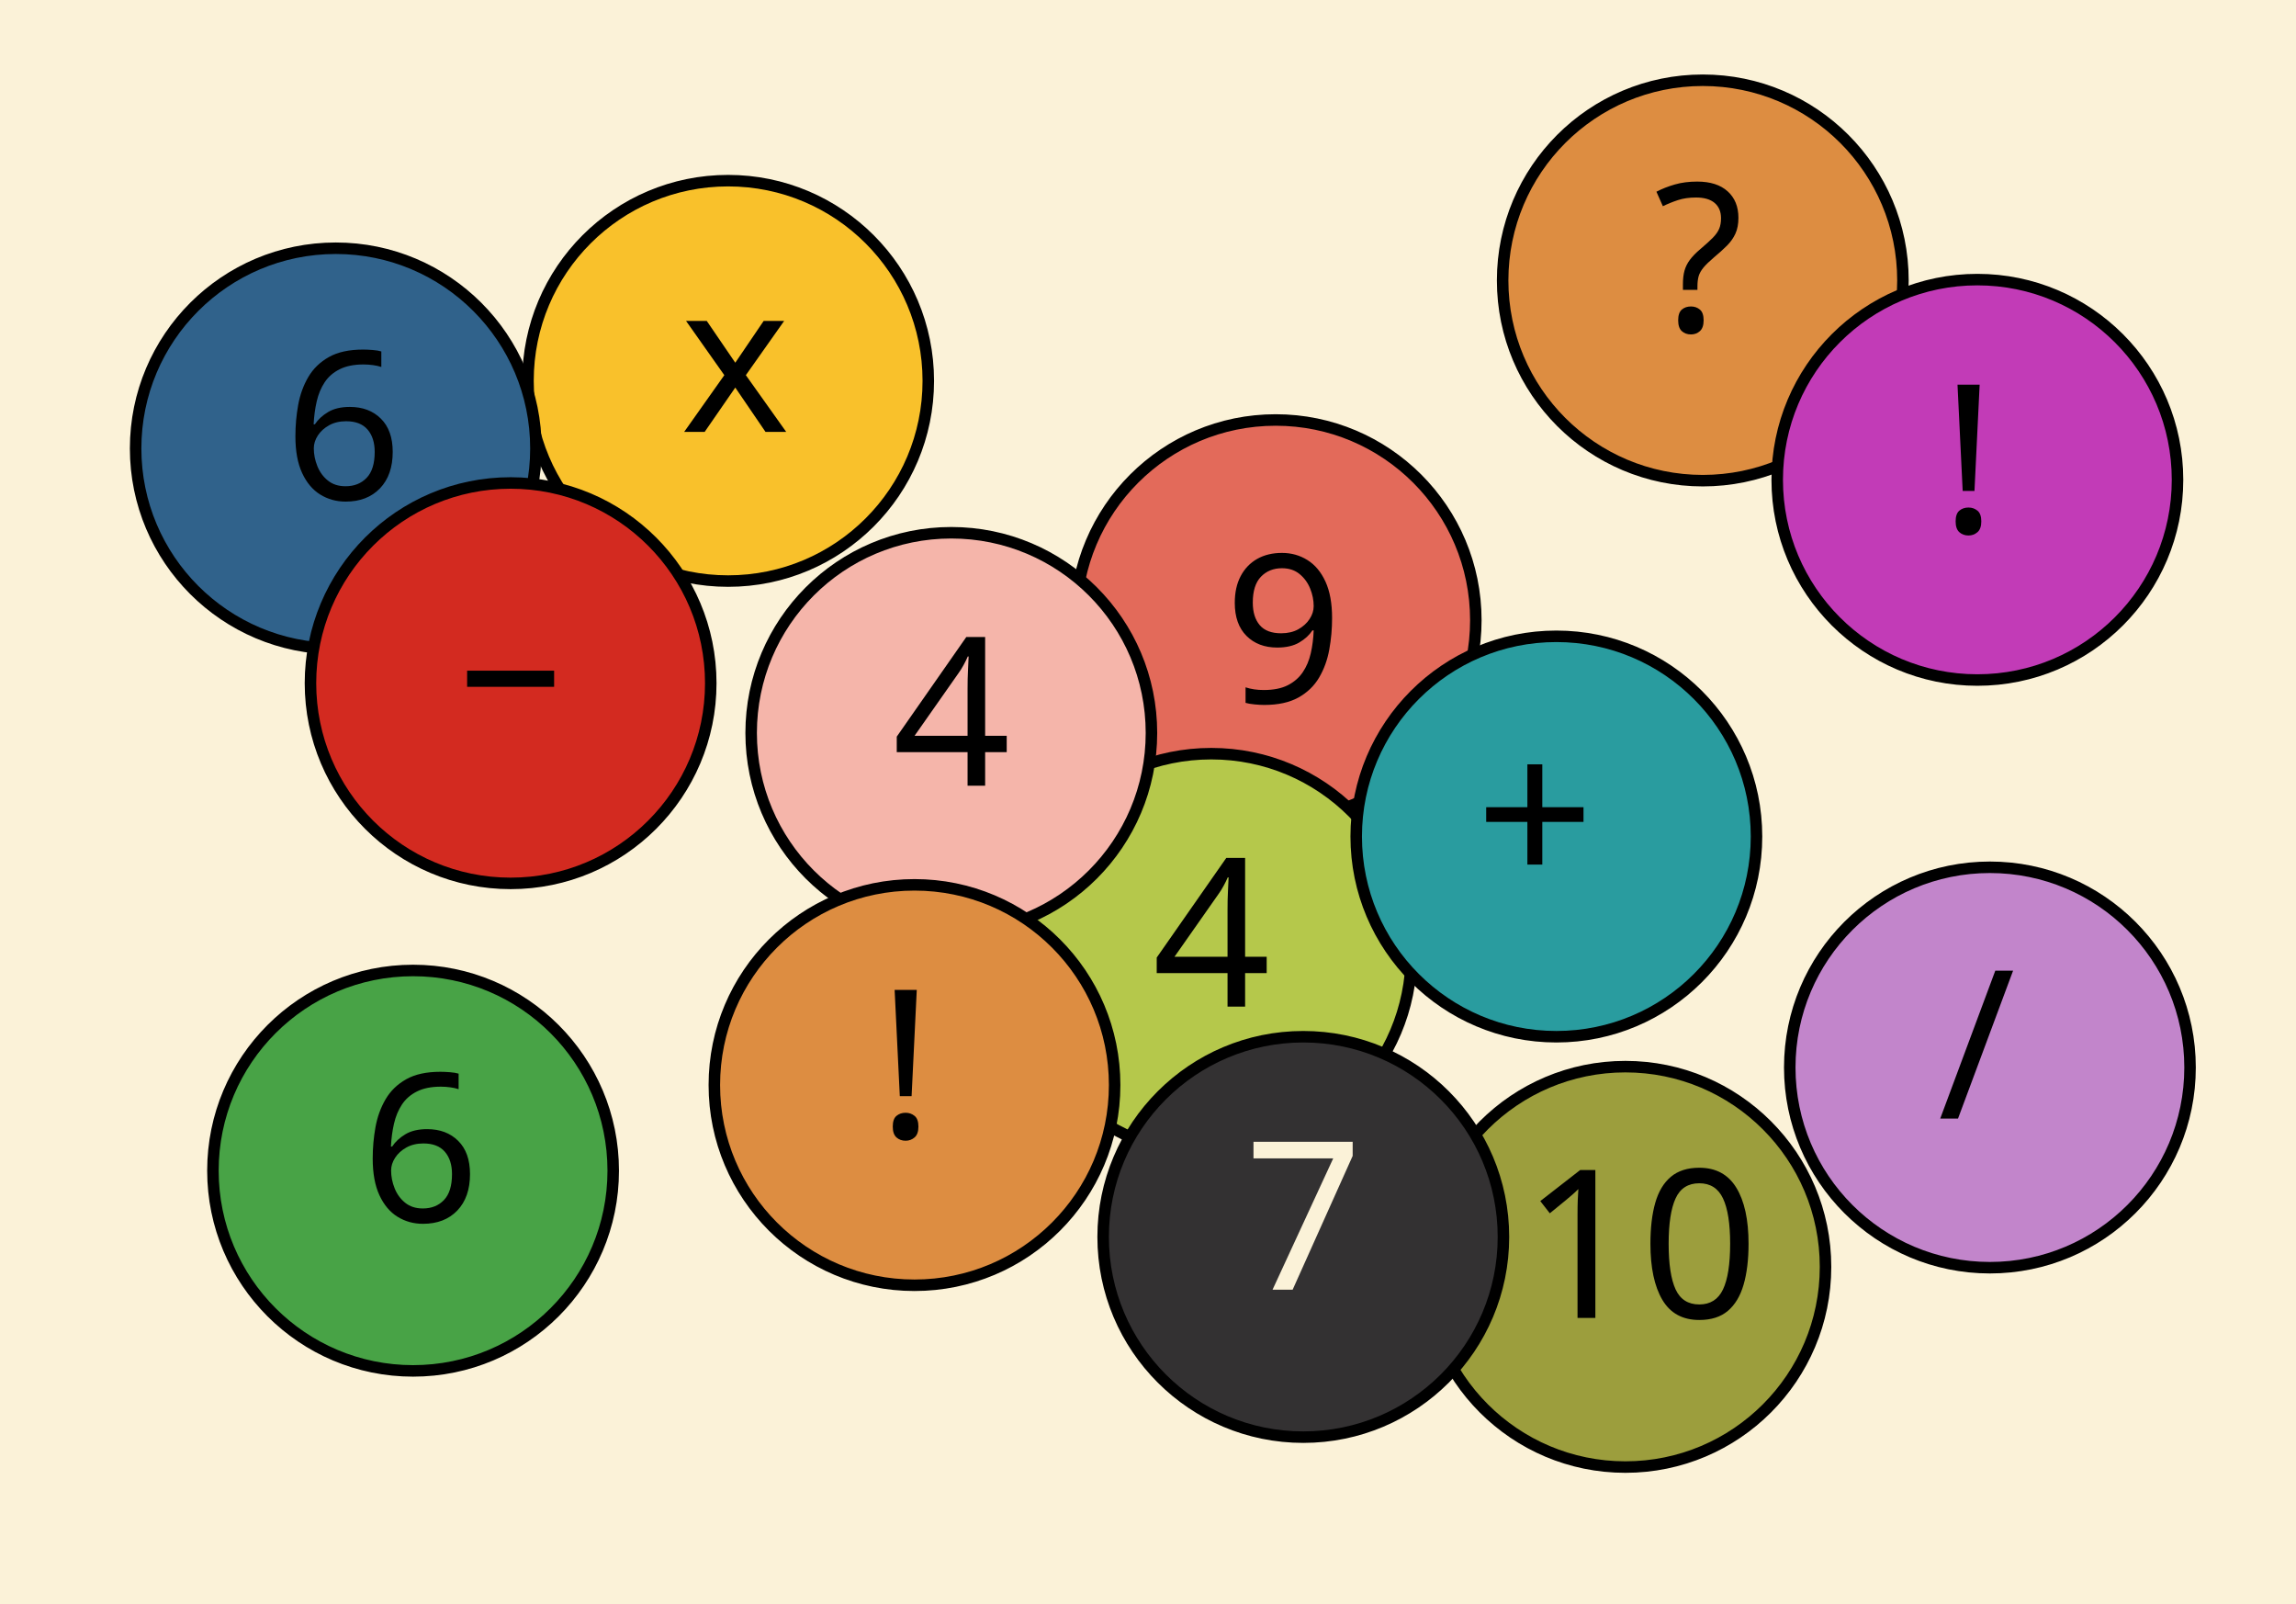
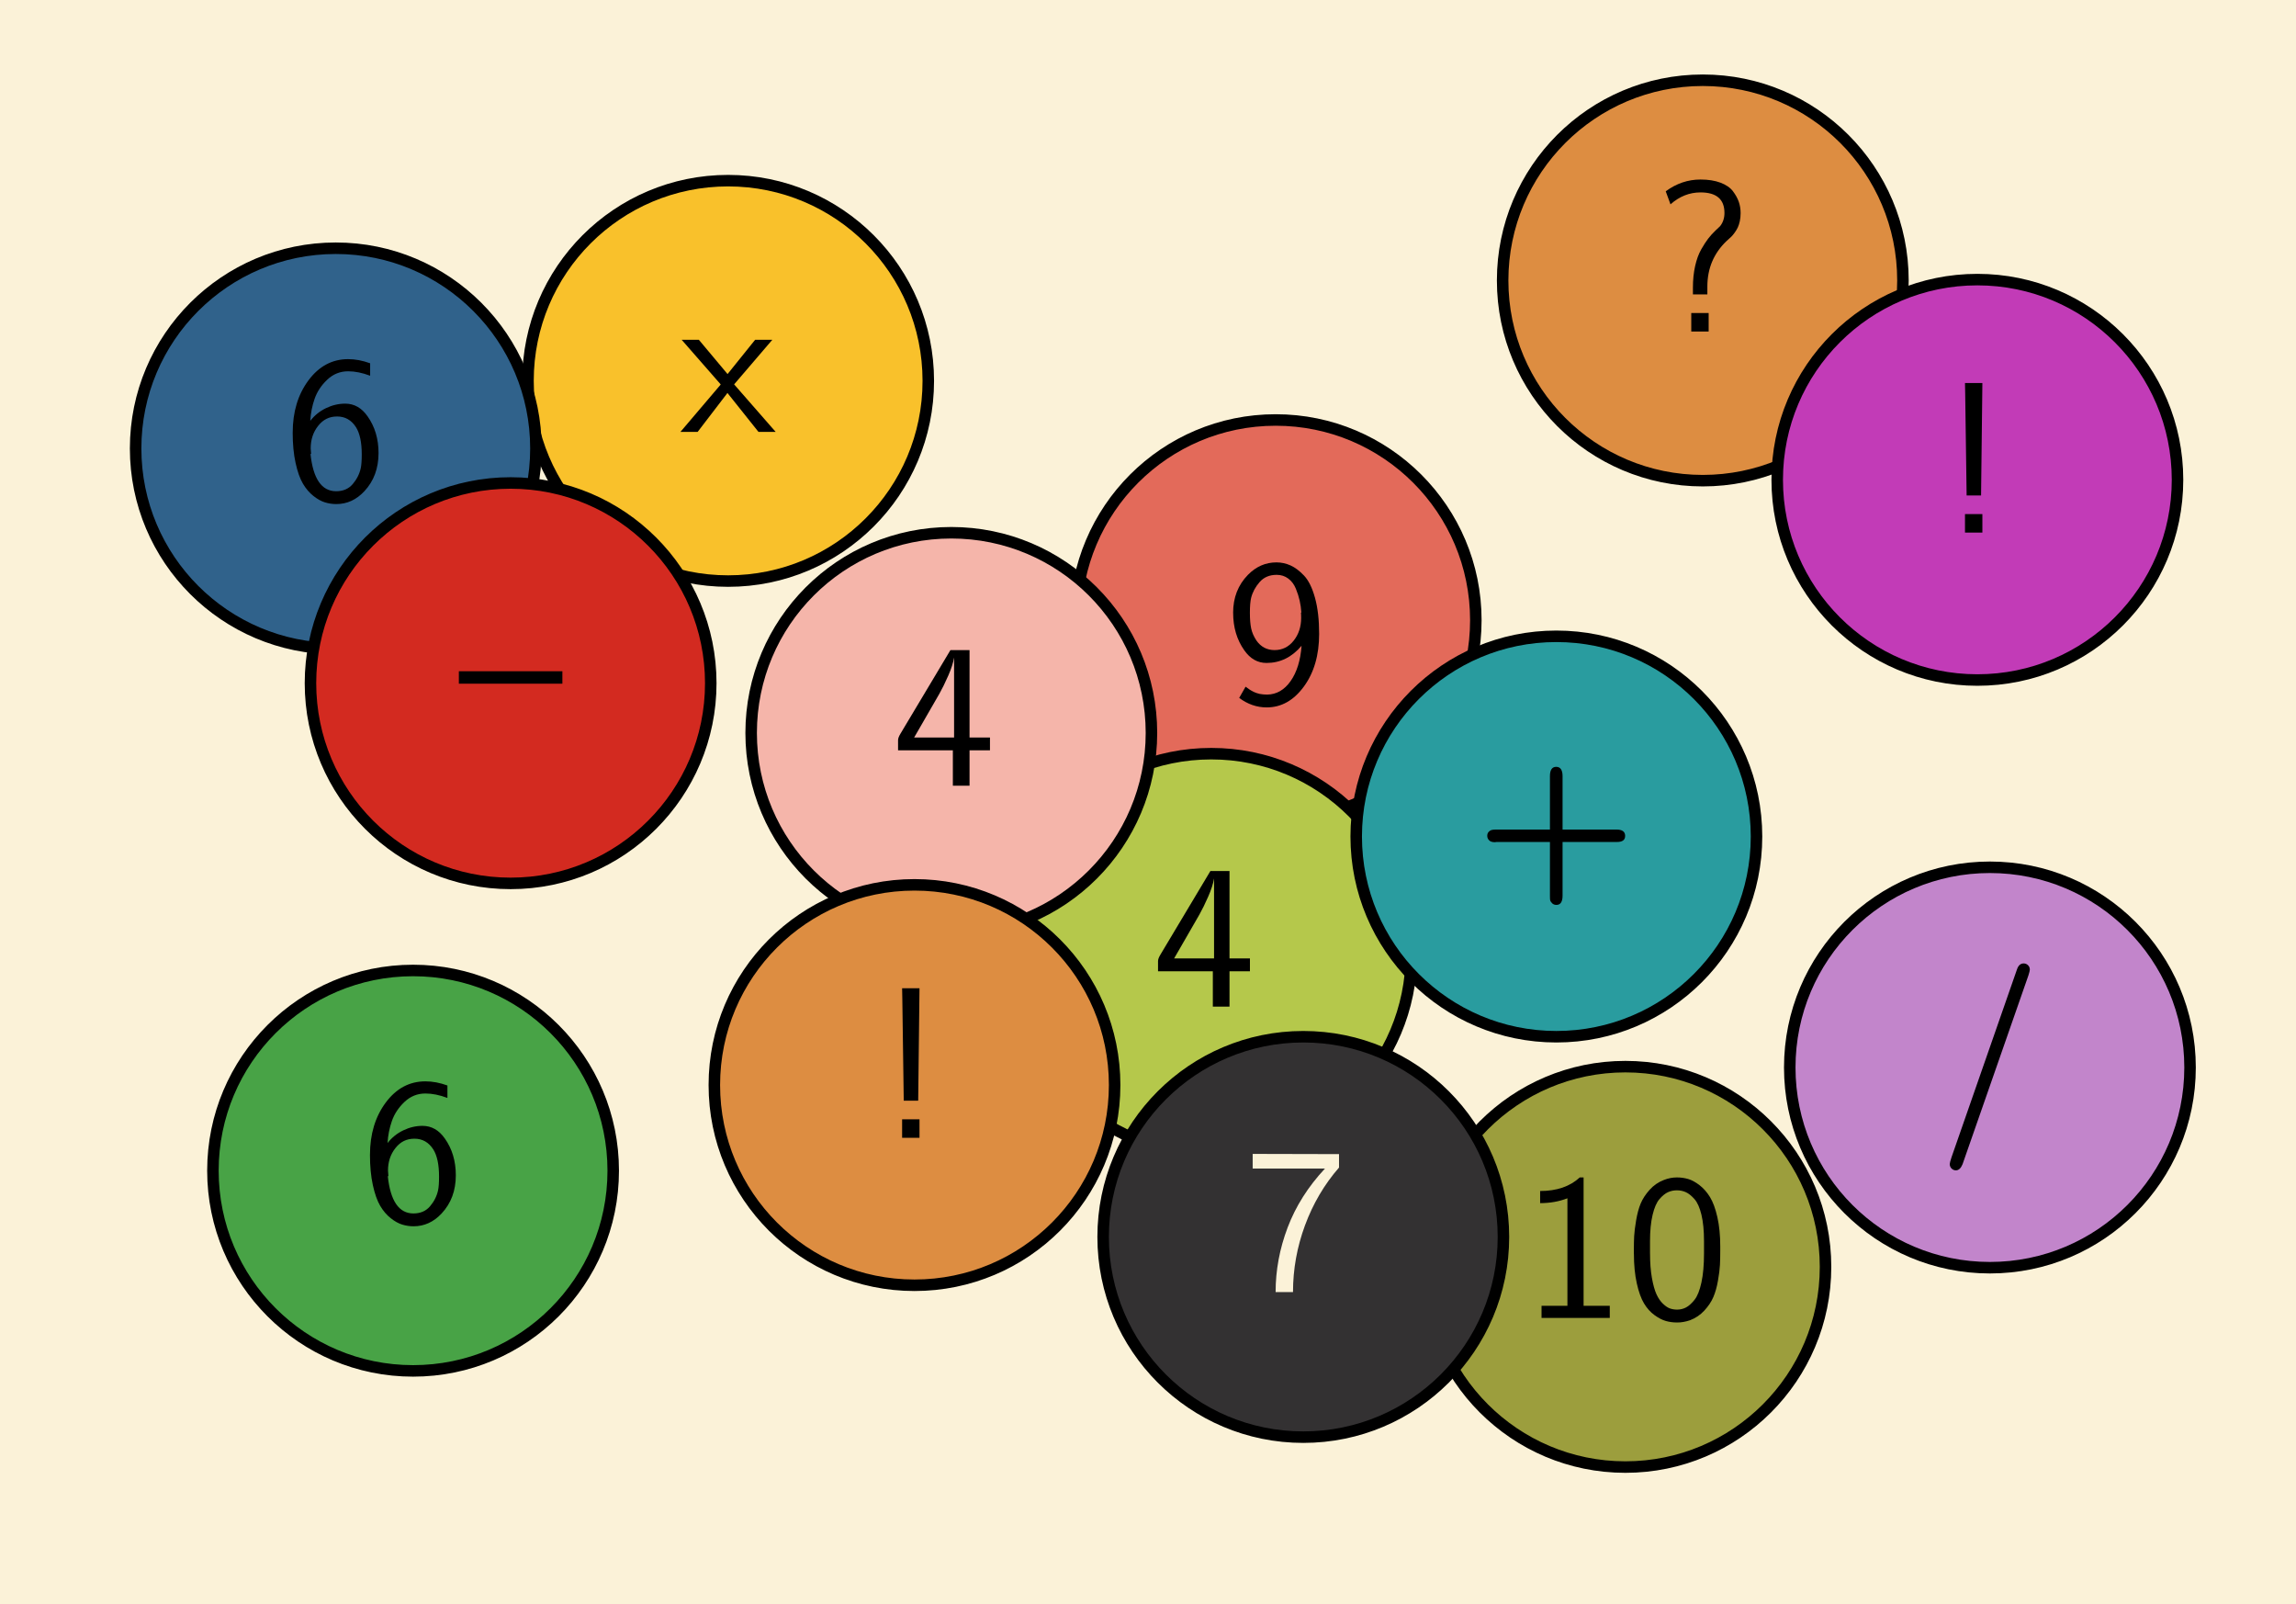
<svg xmlns="http://www.w3.org/2000/svg" id="Ebene_1" data-name="Ebene 1" viewBox="0 0 998 697">
-   <defs>
-     <style>
-       .cls-1 {
-         fill: #d32a20;
-       }
- 
-       .cls-1, .cls-2, .cls-3, .cls-4, .cls-5, .cls-6, .cls-7, .cls-8, .cls-9, .cls-10, .cls-11, .cls-12, .cls-13 {
-         stroke: #000;
-         stroke-miterlimit: 10;
-         stroke-width: 5px;
-       }
- 
-       .cls-2 {
-         fill: #48a346;
-       }
- 
-       .cls-3 {
-         fill: #f9c12b;
-       }
- 
-       .cls-4 {
-         fill: #c285cb;
-       }
- 
-       .cls-5 {
-         fill: #b5c84b;
-       }
- 
-       .cls-6 {
-         fill: #dd8d41;
-       }
- 
-       .cls-7 {
-         fill: #e36a5a;
-       }
- 
-       .cls-14, .cls-15 {
-         font-family: CMUSansSerif, 'CMU Sans Serif';
-         font-size: 90px;
-       }
- 
-       .cls-8 {
-         fill: #9c9e3d;
-       }
- 
-       .cls-15, .cls-16 {
-         fill: #fbf2d8;
-       }
- 
-       .cls-9 {
-         fill: #333132;
-       }
- 
-       .cls-10 {
-         fill: #299c9f;
-       }
- 
-       .cls-11 {
-         fill: #c23bb7;
-       }
- 
-       .cls-12 {
-         fill: #f5b5aa;
-       }
- 
-       .cls-13 {
-         fill: #30628b;
-       }
-     </style>
-   </defs>
-   <rect class="cls-16" width="998" height="697" />
+   <rect width="998" height="697" fill="#fbf2d8" />
  <g>
-     <circle class="cls-7" cx="554.5" cy="269.5" r="87" />
-     <text class="cls-14" transform="translate(532.22 305.42)">
-       <tspan x="0" y="0">9</tspan>
-     </text>
+     <circle cx="554.5" cy="269.5" r="87" fill="#e36a5a" stroke="#000" stroke-miterlimit="10" stroke-width="5" />
+     <path d="M536,266.27c0-6.59,2.15-12.08,6.44-16.48,3.53-3.6,7.66-5.41,12.39-5.41,2.12,0,4.16.44,6.12,1.32,1.96.88,3.92,2.35,5.88,4.42s3.54,5.27,4.75,9.62c1.21,4.35,1.81,9.59,1.81,15.71,0,9.23-2.22,16.86-6.65,22.9-4.43,6.04-9.81,9.05-16.14,9.05-4.29,0-8.28-1.38-11.96-4.13l2.78-4.88c.06.06.31.24.76.55s.75.52.89.64c.14.12.43.29.86.53.43.23.77.42,1.04.55.26.13.64.29,1.12.46s.95.31,1.41.4c.45.09.96.16,1.52.22.56.06,1.14.09,1.76.09,4.08-.06,7.48-2.01,10.19-5.84,2.71-3.84,4.31-8.96,4.78-15.38-4.2,4.98-9.28,7.47-15.23,7.47-3.88,0-7.1-1.83-9.66-5.49-3.24-4.57-4.85-10-4.85-16.3ZM543.29,266.27c0,2.75.18,5.02.55,6.79.37,1.77,1.14,3.54,2.31,5.3,1.94,2.75,4.56,4.13,7.88,4.13s6.14-1.37,8.3-4.11c2.16-2.74,3.24-6.03,3.24-9.87,0-1.03-.03-1.8-.09-2.33h.18c-.12-1.79-.36-3.51-.73-5.16-.37-1.65-.92-3.4-1.67-5.23-.75-1.83-1.84-3.29-3.28-4.37-1.44-1.08-3.13-1.63-5.06-1.63-3.11,0-5.58,1.05-7.42,3.16s-3.06,4.39-3.68,6.86c-.35,1.44-.53,3.59-.53,6.46Z" />
  </g>
  <g>
-     <circle class="cls-5" cx="526.5" cy="414.5" r="87" />
-     <text class="cls-14" transform="translate(500.9 437.43)">
-       <tspan x="0" y="0">4</tspan>
-     </text>
+     <circle cx="526.5" cy="414.5" r="87" fill="#b5c84b" stroke="#000" stroke-miterlimit="10" stroke-width="5" />
+     <path d="M503.36,422.05v-4.42c0-.73.34-1.65,1.01-2.76l21.75-36.37h8.31v37.97h8.88v5.58h-8.88v15.38h-7.25v-15.38h-23.82ZM510.35,416.47h17.36v-34.76c-.35,2.23-1.2,4.87-2.55,7.93-1.35,3.06-2.62,5.65-3.82,7.78-1.2,2.12-3.84,6.7-7.91,13.73-1.32,2.29-2.34,4.06-3.08,5.32Z" />
  </g>
  <g>
-     <circle class="cls-12" cx="413.5" cy="318.5" r="87" />
-     <text class="cls-14" transform="translate(387.9 341.43)">
-       <tspan x="0" y="0">4</tspan>
-     </text>
+     <circle cx="413.5" cy="318.5" r="87" fill="#f5b5aa" stroke="#000" stroke-miterlimit="10" stroke-width="5" />
+     <path d="M390.36,326.05v-4.42c0-.73.34-1.65,1.01-2.76l21.75-36.37h8.31v37.97h8.88v5.58h-8.88v15.38h-7.25v-15.38h-23.82ZM397.35,320.47h17.36v-34.76c-.35,2.23-1.2,4.87-2.55,7.93-1.35,3.06-2.62,5.65-3.82,7.78-1.2,2.12-3.84,6.7-7.91,13.73-1.32,2.29-2.34,4.06-3.08,5.32Z" />
  </g>
  <g>
-     <circle class="cls-2" cx="179.55" cy="508.71" r="87" />
-     <text class="cls-14" transform="translate(157.05 530.89)">
-       <tspan x="0" y="0">6</tspan>
-     </text>
+     <circle cx="179.55" cy="508.71" r="87" fill="#48a346" stroke="#000" stroke-miterlimit="10" stroke-width="5" />
+     <path d="M160.82,501.8c0-8.98,2.28-16.54,6.85-22.69,4.57-6.14,10.31-9.22,17.24-9.22,3.09,0,6.28.6,9.57,1.8v5.41c-3.41-1.29-6.6-1.93-9.57-1.93-3.48,0-6.51,1.22-9.08,3.65s-4.4,5.19-5.48,8.28c-1.08,3.09-1.71,6.29-1.89,9.6,1.84-2.37,4.12-4.21,6.82-5.51s5.49-1.96,8.36-1.96c3.93,0,7.17,1.84,9.73,5.52,3.17,4.47,4.76,9.8,4.76,15.97,0,6.65-2.05,12.17-6.16,16.57-3.47,3.72-7.53,5.58-12.19,5.58-1.68,0-3.31-.24-4.92-.73-1.6-.48-3.28-1.41-5.03-2.79s-3.27-3.16-4.56-5.34-2.36-5.19-3.2-9.01c-.84-3.82-1.26-8.22-1.26-13.21ZM168.56,511.07c1.14,10.81,4.85,16.22,11.14,16.22,3.04,0,5.45-1.03,7.21-3.1,1.77-2.07,2.93-4.36,3.49-6.88.29-1.32.44-3.33.44-6.02,0-5.21-.83-9.16-2.5-11.82-1.99-3.11-4.72-4.66-8.2-4.66s-6.12,1.36-8.27,4.09c-2.15,2.72-3.22,5.98-3.22,9.76,0,.53.06,1.33.18,2.42h-.26Z" />
  </g>
  <g>
-     <circle class="cls-6" cx="397.5" cy="471.5" r="87" />
-     <text class="cls-14" transform="translate(381.57 494.43)">
-       <tspan x="0" y="0">!</tspan>
-     </text>
+     <circle cx="397.5" cy="471.5" r="87" fill="#dd8d41" stroke="#000" stroke-miterlimit="10" stroke-width="5" />
+     <path d="M392.12,429.44h7.56l-.57,48.85h-6.28l-.62-44.27-.09-4.57ZM392.12,494.43v-8.04h7.56v8.04h-7.56Z" />
  </g>
  <g>
-     <circle class="cls-6" cx="740.15" cy="121.87" r="87" />
-     <text class="cls-14" transform="translate(718.92 144.06)">
-       <tspan x="0" y="0">?</tspan>
-     </text>
+     <circle cx="740.15" cy="121.87" r="87" fill="#dd8d41" stroke="#000" stroke-miterlimit="10" stroke-width="5" />
+     <path d="M724.03,83.14c4.63-3.42,9.67-5.13,15.12-5.13,3.38,0,6.29.46,8.72,1.38,2.43.92,4.23,2.17,5.41,3.74,1.18,1.57,2.02,3.11,2.54,4.64.52,1.52.77,3.14.77,4.84,0,1.25-.12,2.42-.35,3.51-.24,1.09-.54,2.01-.9,2.77-.37.76-.82,1.5-1.36,2.24-.54.74-.99,1.28-1.34,1.63-.35.35-.79.75-1.3,1.2-.51.45-.83.73-.94.85-5.48,5.28-8.23,11.8-8.26,19.55v3.57h-6.28v-2.87c0-3.45.32-6.6.96-9.45.64-2.84,1.51-5.23,2.6-7.16,1.1-1.93,2.12-3.51,3.05-4.73.94-1.22,1.98-2.38,3.14-3.48,1.16-1.1,1.86-1.77,2.1-2,1.24-1.6,1.86-3.5,1.86-5.7,0-5.95-3.47-8.93-10.41-8.93-4.81,0-9.16,1.73-13.05,5.18l-2.06-5.63ZM735.14,144.06v-8.04h7.56v8.04h-7.56Z" />
  </g>
  <g>
-     <circle class="cls-8" cx="706.5" cy="550.5" r="87" />
-     <text class="cls-14" transform="translate(661.5 572.68)">
-       <tspan x="0" y="0">10</tspan>
-     </text>
+     <circle cx="706.5" cy="550.5" r="87" fill="#9c9e3d" stroke="#000" stroke-miterlimit="10" stroke-width="5" />
+     <g>
+       <path d="M669.45,522.81v-5.27c7.22,0,12.96-1.96,17.21-5.89h1.68v55.77h11.38v5.27h-29.66v-5.27h11.25v-46.71c-3.61,1.4-7.57,2.1-11.87,2.1Z" />
+       <path d="M710.19,544.78v-1.54c0-2.34.04-4.38.13-6.11s.37-4.02.86-6.88,1.14-5.29,1.98-7.29,2.12-3.98,3.87-5.93,3.82-3.38,6.22-4.29c1.85-.73,3.74-1.1,5.67-1.1,1.67,0,3.29.23,4.86.68s3.22,1.36,4.97,2.7c1.74,1.35,3.26,3.08,4.55,5.19,1.29,2.11,2.35,5.01,3.19,8.7s1.25,7.93,1.25,12.7v1.89c0,2.29-.04,4.33-.13,6.13-.09,1.8-.37,4.09-.86,6.86-.48,2.77-1.16,5.16-2.02,7.16-.86,2.01-2.17,3.96-3.91,5.85-1.74,1.89-3.82,3.29-6.22,4.2-1.99.67-3.88,1-5.67.97-1.67,0-3.27-.21-4.81-.64s-3.19-1.28-4.97-2.57-3.29-2.98-4.55-5.08c-1.26-2.09-2.31-5-3.14-8.72s-1.25-8.01-1.25-12.88ZM717.22,544.73c0,4.01.27,7.52.81,10.55.54,3.03,1.2,5.4,1.98,7.11.78,1.71,1.72,3.09,2.83,4.15,1.11,1.05,2.15,1.74,3.1,2.06s1.97.48,3.05.48c1.38,0,2.67-.31,3.87-.94,1.2-.63,2.43-1.73,3.69-3.31,1.26-1.58,2.26-4.1,3.01-7.55s1.12-7.66,1.12-12.63v-5.31c0-4.56-.37-8.39-1.12-11.49s-1.76-5.37-3.05-6.82c-1.29-1.45-2.53-2.44-3.74-2.98-1.2-.54-2.49-.81-3.87-.81s-2.67.27-3.87.81c-1.2.54-2.43,1.54-3.69,2.98-1.26,1.45-2.26,3.74-3.01,6.89-.75,3.14-1.12,6.95-1.12,11.43v5.4Z" />
+     </g>
  </g>
  <g>
-     <circle class="cls-11" cx="859.5" cy="208.5" r="87" />
-     <text class="cls-14" transform="translate(843.57 231.43)">
-       <tspan x="0" y="0">!</tspan>
-     </text>
+     <circle cx="859.5" cy="208.5" r="87" fill="#c23bb7" stroke="#000" stroke-miterlimit="10" stroke-width="5" />
+     <path d="M854.12,166.44h7.56l-.57,48.85h-6.28l-.62-44.27-.09-4.58ZM854.12,231.43v-8.04h7.56v8.04h-7.56Z" />
  </g>
  <g>
-     <circle class="cls-3" cx="316.5" cy="165.5" r="87" />
-     <text class="cls-14" transform="translate(295.76 187.68)">
-       <tspan x="0" y="0">x</tspan>
-     </text>
+     <circle cx="316.5" cy="165.5" r="87" fill="#f9c12b" stroke="#000" stroke-miterlimit="10" stroke-width="5" />
+     <path d="M295.76,187.68l17.45-20.52v-.18l-16.92-19.34h7.47l12.44,14.85h.09l11.95-14.85h7.47l-16.57,19.34v.09l18.02,20.61h-7.47l-13.49-16.92-12.96,16.92h-7.47Z" />
  </g>
  <g>
-     <circle class="cls-13" cx="145.95" cy="194.87" r="87" />
-     <text class="cls-14" transform="translate(123.45 217.06)">
-       <tspan x="0" y="0">6</tspan>
-     </text>
+     <circle cx="145.95" cy="194.87" r="87" fill="#30628b" stroke="#000" stroke-miterlimit="10" stroke-width="5" />
+     <path d="M127.23,187.97c0-8.98,2.28-16.54,6.85-22.69,4.57-6.14,10.31-9.22,17.24-9.22,3.09,0,6.28.6,9.57,1.8v5.41c-3.41-1.29-6.6-1.93-9.57-1.93-3.48,0-6.51,1.22-9.08,3.65-2.57,2.43-4.4,5.19-5.48,8.28-1.08,3.09-1.71,6.29-1.89,9.6,1.84-2.37,4.12-4.21,6.82-5.51s5.49-1.96,8.36-1.96c3.93,0,7.17,1.84,9.73,5.52,3.17,4.47,4.76,9.8,4.76,15.97,0,6.65-2.05,12.17-6.16,16.57-3.47,3.72-7.53,5.58-12.19,5.58-1.68,0-3.31-.24-4.92-.73-1.6-.48-3.28-1.41-5.03-2.79s-3.27-3.16-4.56-5.34-2.36-5.19-3.2-9.01c-.84-3.82-1.26-8.22-1.26-13.21ZM134.96,197.24c1.14,10.81,4.85,16.22,11.14,16.22,3.04,0,5.45-1.03,7.21-3.1,1.77-2.07,2.93-4.36,3.49-6.88.29-1.32.44-3.33.44-6.02,0-5.21-.83-9.16-2.5-11.82-1.99-3.11-4.72-4.66-8.2-4.66s-6.12,1.36-8.27,4.09c-2.15,2.72-3.22,5.98-3.22,9.76,0,.53.06,1.33.18,2.42h-.26Z" />
  </g>
  <g>
-     <circle class="cls-1" cx="221.95" cy="296.87" r="87" />
-     <text class="cls-14" transform="translate(199.45 319.06)">
-       <tspan x="0" y="0">–</tspan>
-     </text>
+     <circle cx="221.95" cy="296.87" r="87" fill="#d32a20" stroke="#000" stroke-miterlimit="10" stroke-width="5" />
+     <path d="M199.45,297.09v-5.41h45v5.41h-45Z" />
  </g>
  <g>
-     <circle class="cls-10" cx="676.5" cy="363.5" r="87" />
-     <text class="cls-14" transform="translate(641.5 385.68)">
-       <tspan x="0" y="0">+</tspan>
-     </text>
+     <circle cx="676.5" cy="363.5" r="87" fill="#299c9f" stroke="#000" stroke-miterlimit="10" stroke-width="5" />
+     <path d="M647.25,365.13c-.53-.55-.79-1.19-.79-1.92s.21-1.31.62-1.74c.41-.44.86-.71,1.34-.83s1.24-.17,2.26-.17h23.03v-23.2c0-2.7.91-4.05,2.72-4.05s2.77,1.35,2.77,4.05v23.2h23.42c2.52,0,3.78.92,3.78,2.75s-1.2,2.66-3.6,2.66h-23.6v23.29c0,2.7-.89,4.05-2.68,4.05-.73,0-1.34-.23-1.82-.68-.48-.46-.78-.92-.9-1.39-.06-.23-.09-.89-.09-1.98v-23.29h-23.2c-.23.06-.48.09-.75.09-1.14,0-1.98-.28-2.5-.83Z" />
  </g>
  <g>
-     <circle class="cls-9" cx="566.5" cy="537.5" r="87" />
-     <text class="cls-15" transform="translate(540.9 560.43)">
-       <tspan x="0" y="0">7</tspan>
-     </text>
+     <circle cx="566.5" cy="537.5" r="87" fill="#333132" stroke="#000" stroke-miterlimit="10" stroke-width="5" />
+     <path d="M544.5,507.79v-6.37l37.53.09v5.84c-6.39,7.32-11.31,15.7-14.79,25.12s-5.21,19.08-5.21,28.98h-7.56c0-9.49,1.74-18.84,5.23-28.06,3.49-9.21,8.89-17.75,16.22-25.6h-31.42Z" fill="#fbf2d8" />
  </g>
  <g>
-     <circle class="cls-4" cx="864.95" cy="463.87" r="87" />
-     <text class="cls-14" transform="translate(842.45 486.06)">
-       <tspan x="0" y="0">/</tspan>
-     </text>
+     <circle cx="864.95" cy="463.87" r="87" fill="#c285cb" stroke="#000" stroke-miterlimit="10" stroke-width="5" />
+     <path d="M847.5,505.79c0-.41.26-1.41.79-2.99l28.43-81.56c.59-1.73,1.55-2.59,2.9-2.59.73,0,1.36.26,1.89.77s.79,1.15.79,1.91c0,.41-.21,1.26-.62,2.55l-28.61,82c-.73,1.79-1.7,2.68-2.9,2.68-.73,0-1.36-.26-1.89-.79s-.79-1.19-.79-1.98Z" />
  </g>
</svg>
